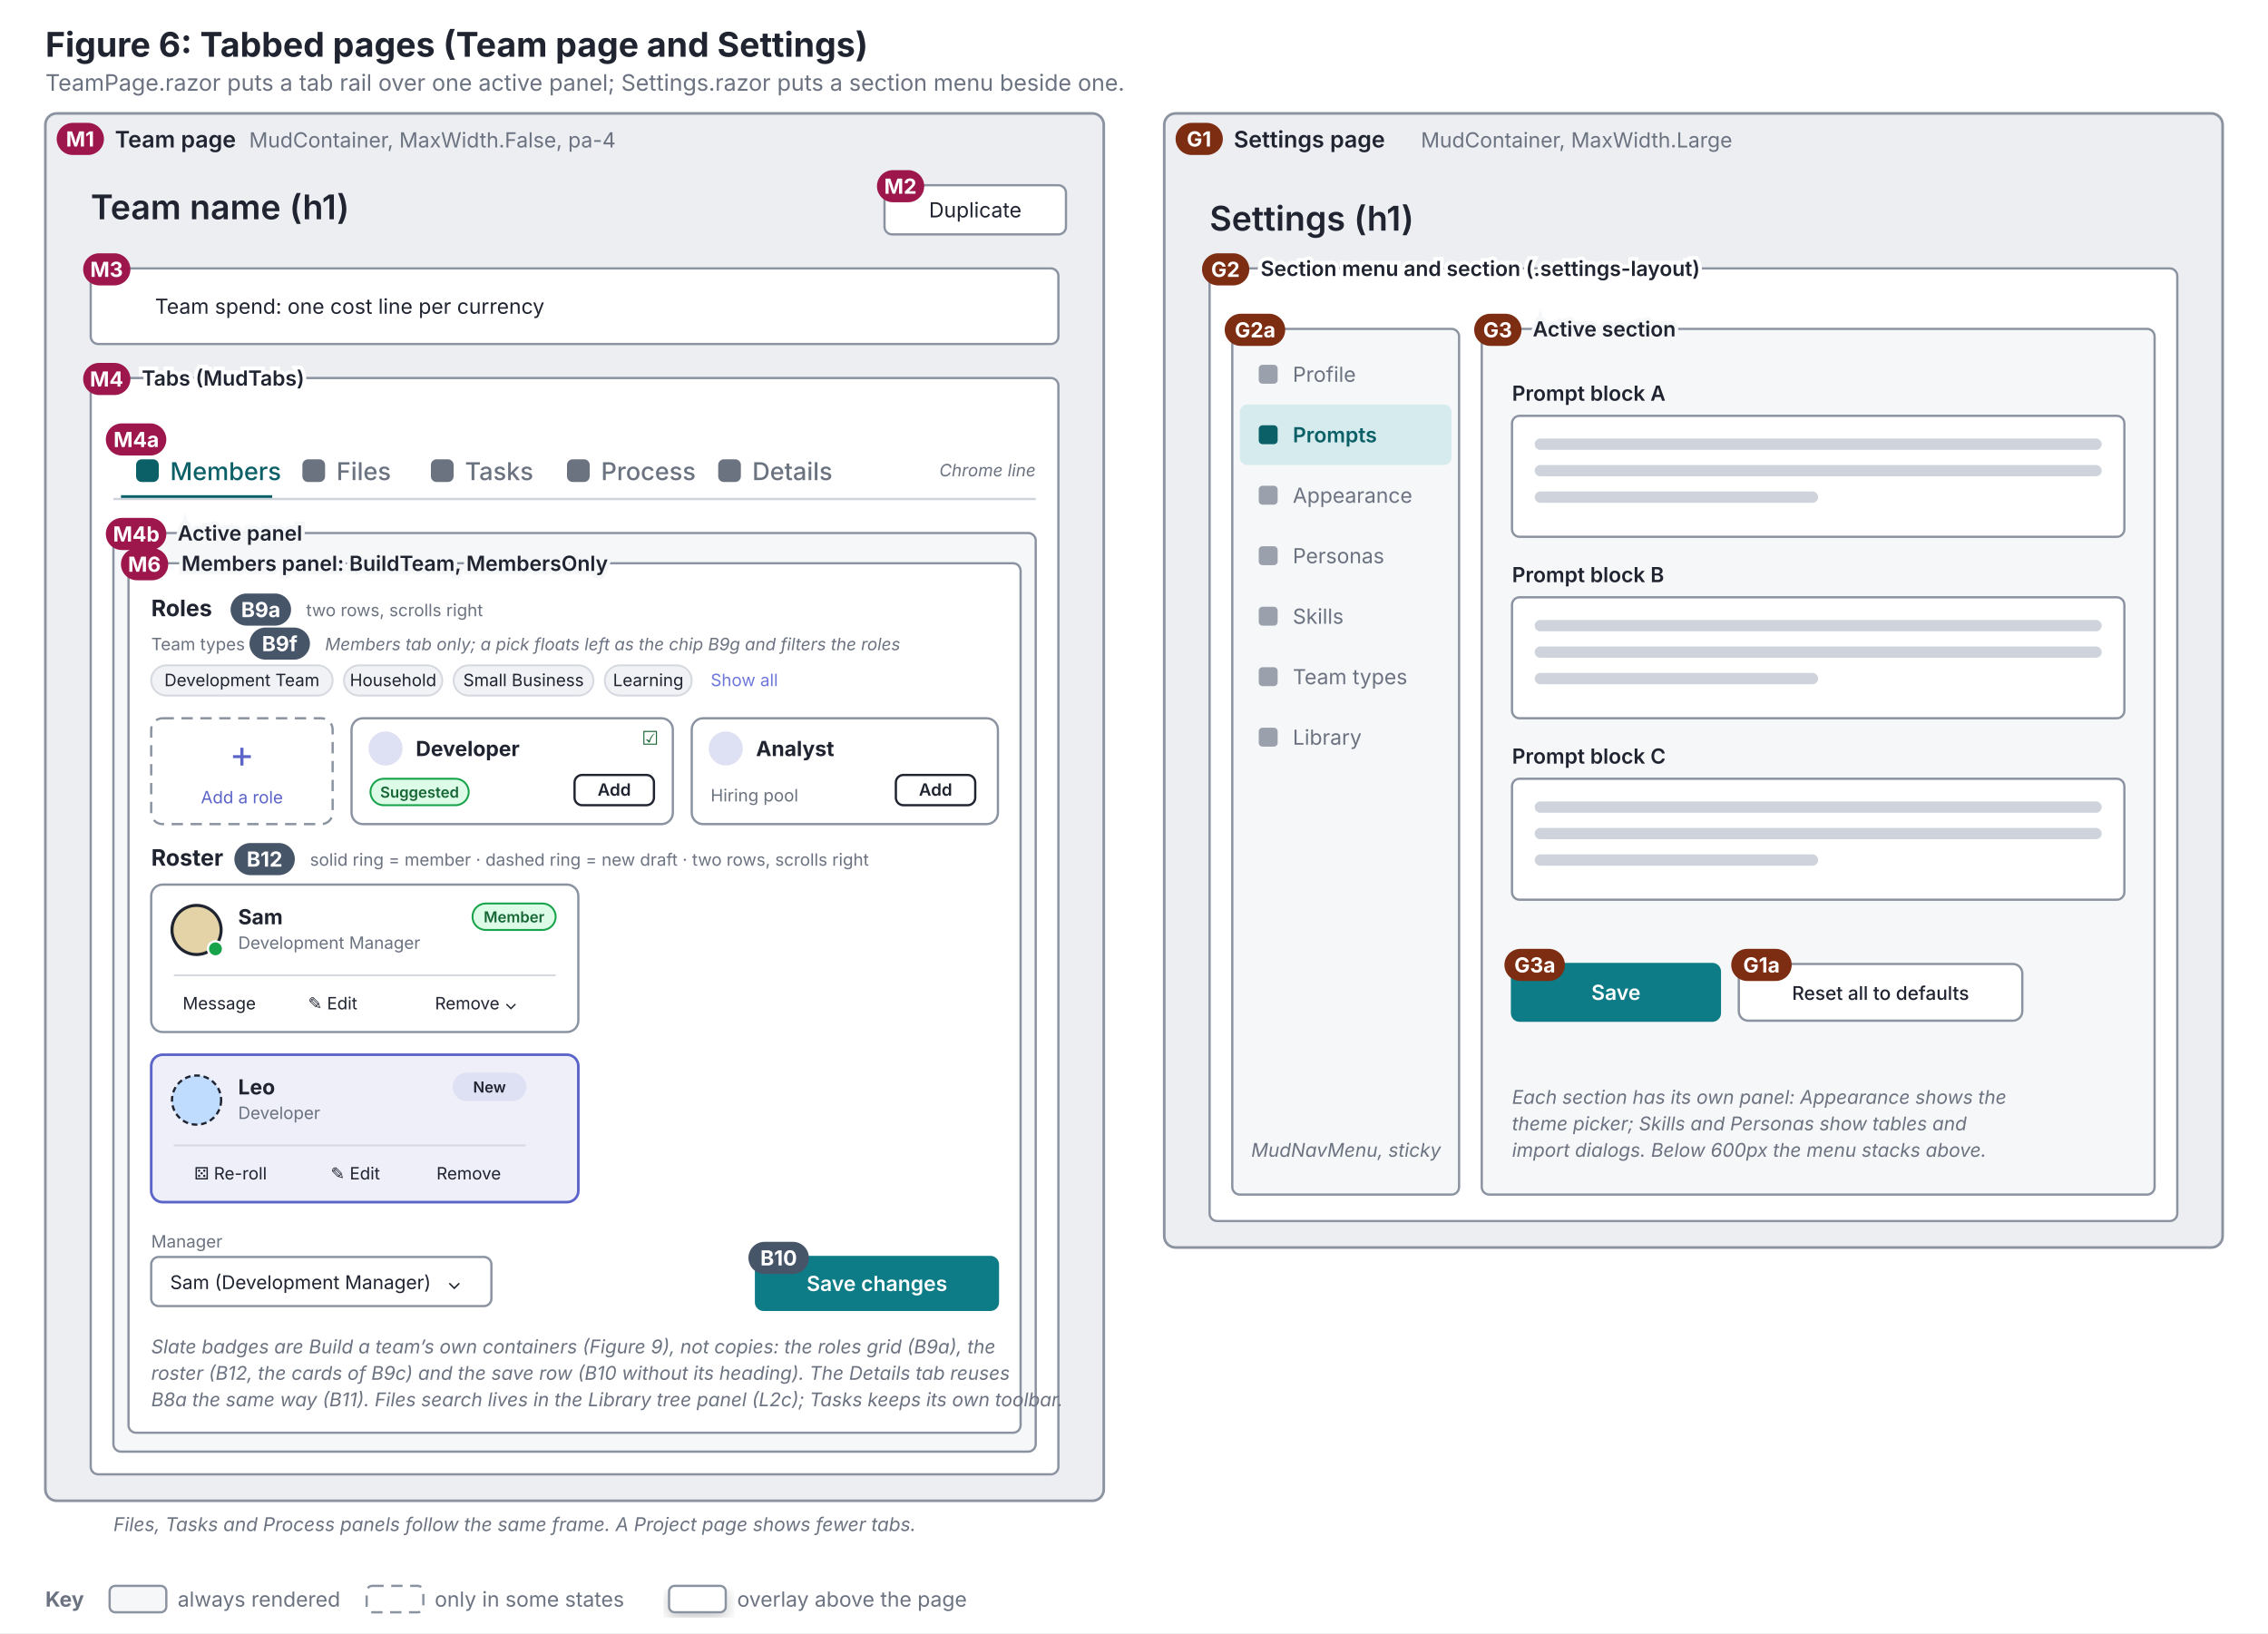
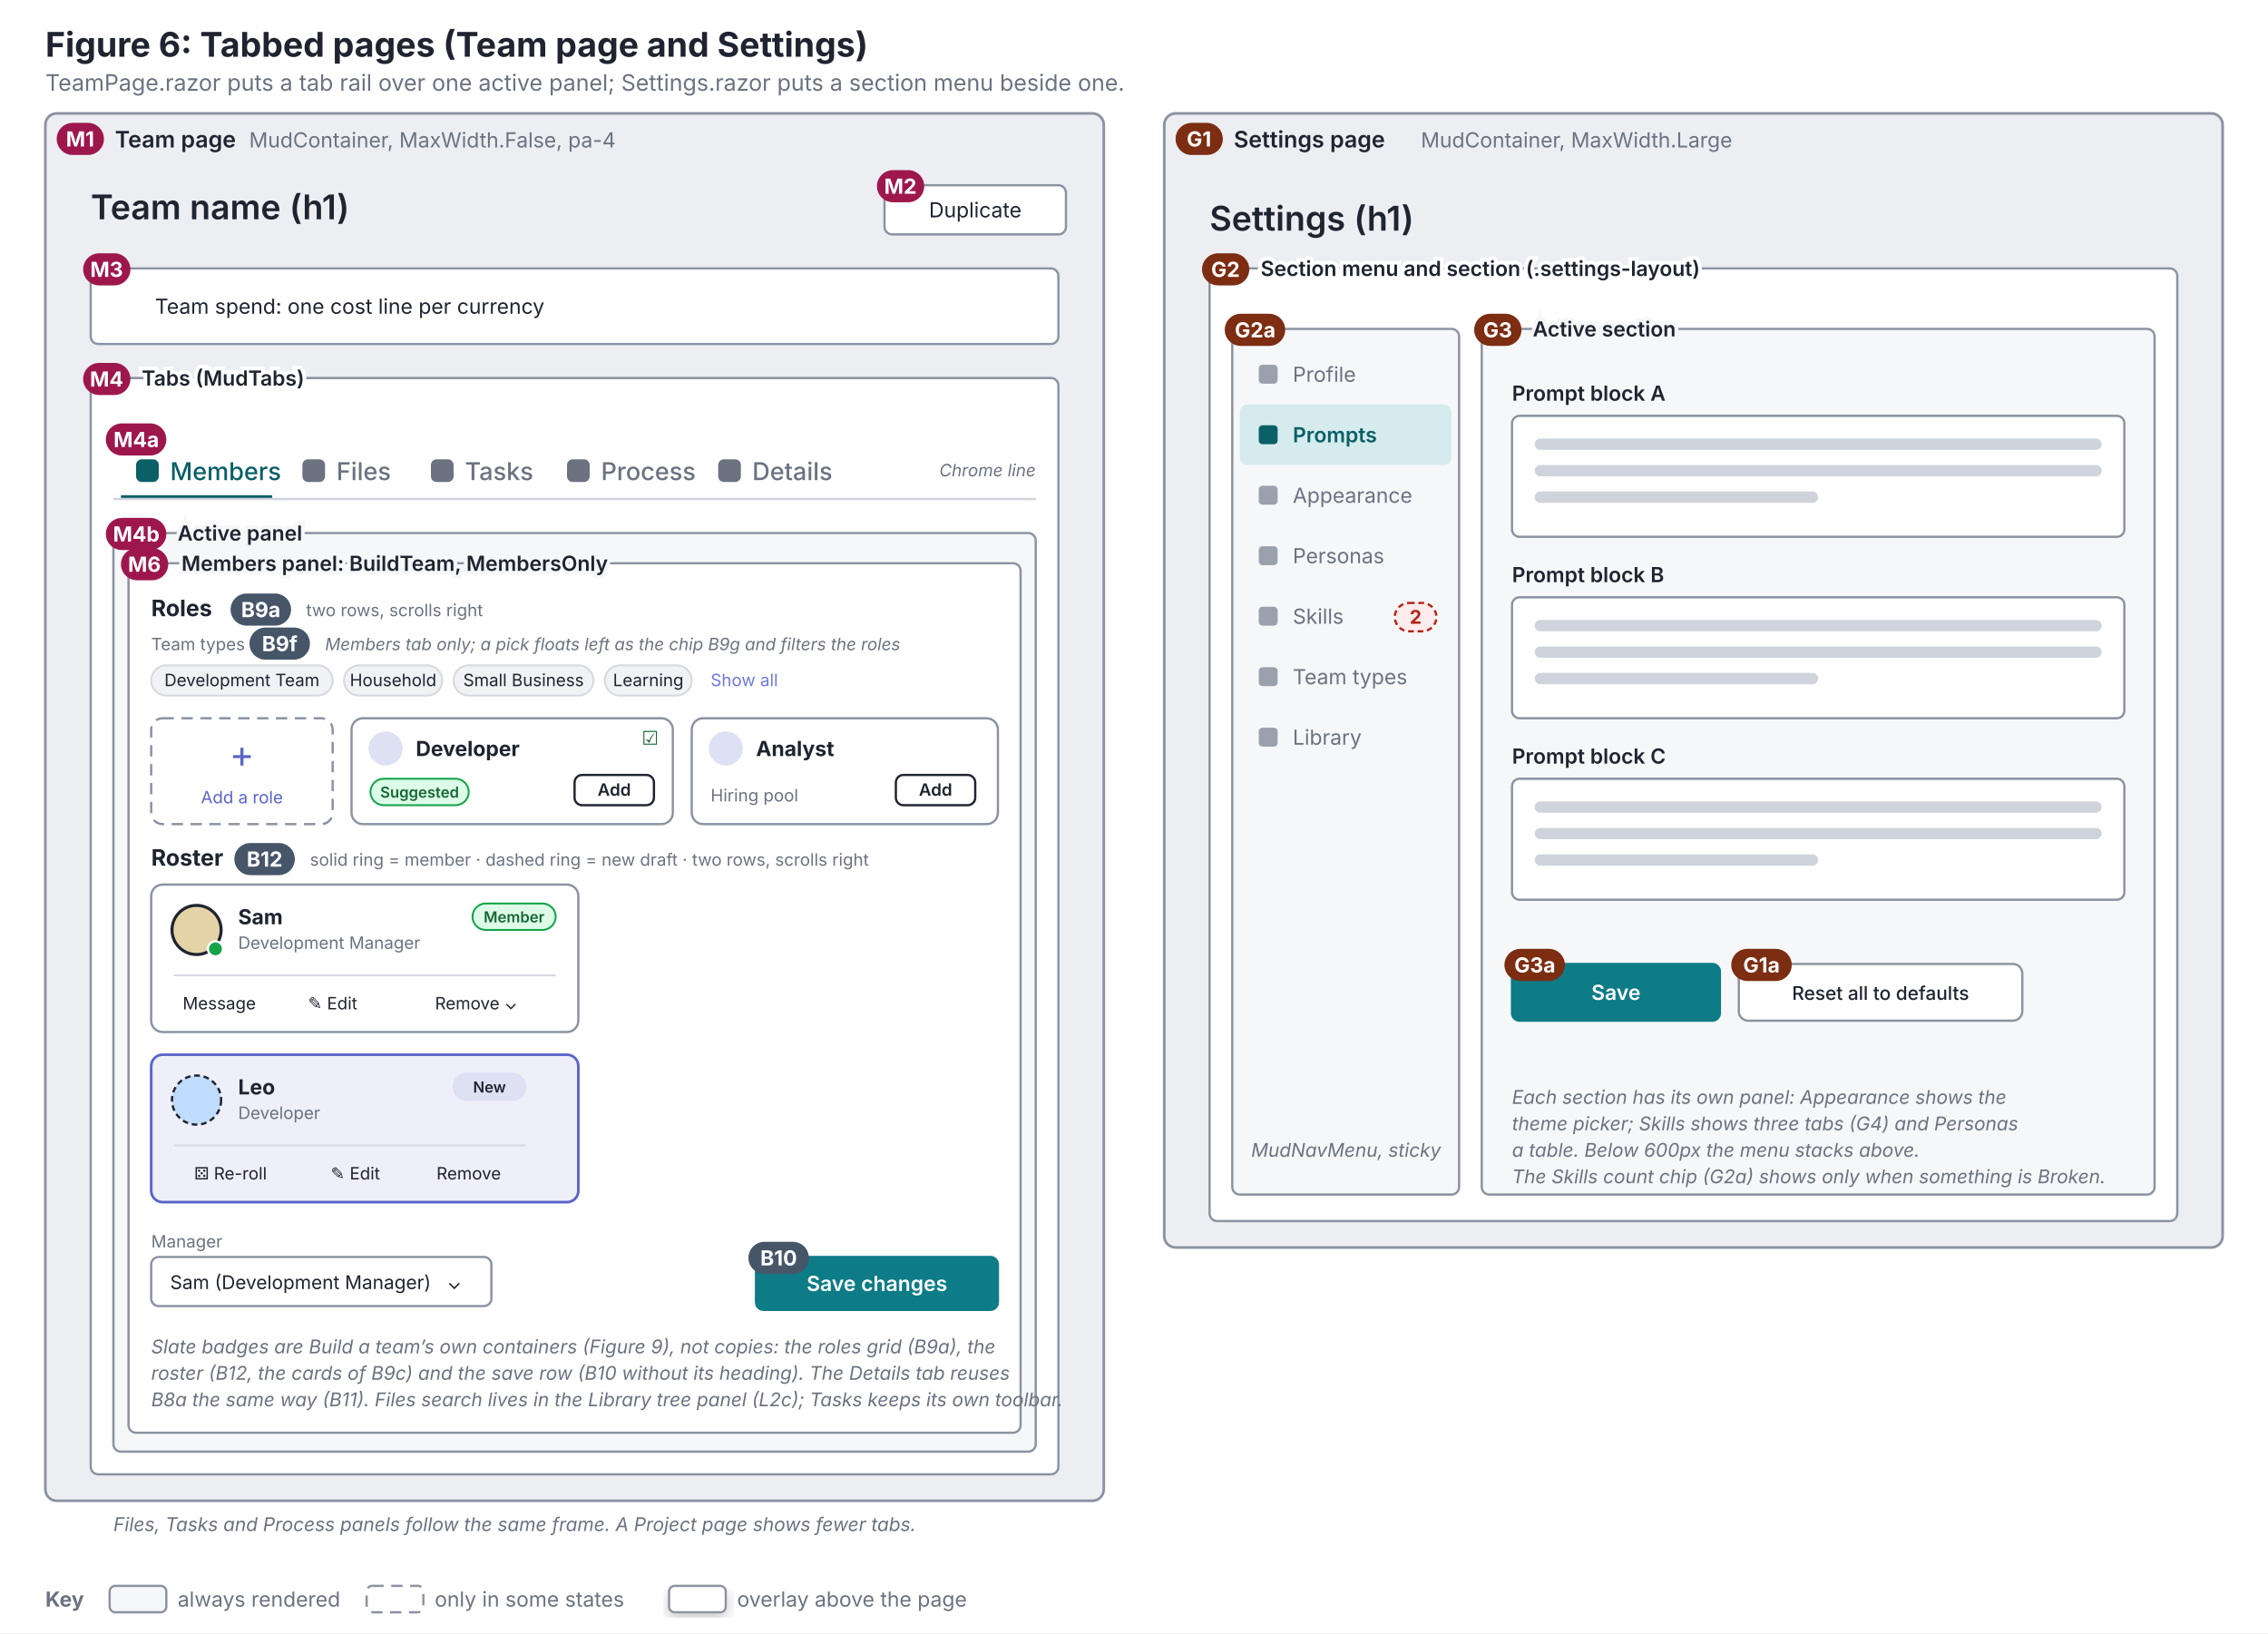
<svg xmlns="http://www.w3.org/2000/svg" viewBox="0 0 1200 864" width="1200" height="864" font-family="Inter, 'Segoe UI', Helvetica, Arial, sans-serif" xml:space="preserve" style="white-space: pre" role="img" aria-label="Figure 6: Tabbed pages (Team page and Settings)">
  <defs>
    <filter id="sh" x="-10%" y="-10%" width="125%" height="130%">
      <feDropShadow dx="0" dy="3" stdDeviation="4" flood-color="#000" flood-opacity="0.22" />
    </filter>
    <marker id="ar" viewBox="0 0 10 10" refX="9" refY="5" markerWidth="7" markerHeight="7" orient="auto-start-reverse">
      <path d="M0 0 L10 5 L0 10 z" fill="#6b7280" />
    </marker>
  </defs>
  <rect width="1200" height="864" fill="#ffffff" />
  <text x="24" y="30" font-size="18" font-weight="700" fill="#1f2430" text-anchor="start">Figure 6: Tabbed pages (Team page and Settings)</text>
  <text x="24" y="48" font-size="12" font-weight="400" fill="#6b7280" text-anchor="start">TeamPage.razor puts a tab rail over one active panel; Settings.razor puts a section menu beside one.</text>
  <rect x="24" y="60" width="560" height="734" rx="6" fill="#eceef2" stroke="#8b93a1" stroke-width="1.4" />
  <rect x="30" y="65" width="25" height="17" rx="8.5" fill="#9d174d" />
  <text x="42.4" y="77.5" font-size="11" font-weight="700" fill="#fff" text-anchor="middle">M1</text>
  <text x="60.8" y="78" font-size="12" font-weight="600" fill="#1f2430" text-anchor="start">Team page</text>
  <text x="131.8" y="78" font-size="11" font-weight="400" fill="#6b7280" text-anchor="start">MudContainer, MaxWidth.False, pa-4</text>
  <text x="48" y="116" font-size="18" font-weight="600" fill="#1f2430" text-anchor="start">Team name (h1)</text>
  <rect x="468" y="98" width="96" height="26" rx="4" fill="#ffffff" stroke="#8b93a1" stroke-width="1.2" />
  <text x="516.0" y="115.0" font-size="11" font-weight="400" fill="#1f2430" text-anchor="middle">Duplicate</text>
  <rect x="464" y="90" width="25" height="17" rx="8.5" fill="#9d174d" />
  <text x="476.4" y="102.5" font-size="11" font-weight="700" fill="#fff" text-anchor="middle">M2</text>
  <rect x="48" y="142" width="512" height="40" rx="4" fill="#ffffff" stroke="#8b93a1" stroke-width="1.2" />
  <text x="82" y="166.0" font-size="11" font-weight="400" fill="#1f2430" text-anchor="start">Team spend: one cost line per currency</text>
  <rect x="44" y="134" width="25" height="17" rx="8.5" fill="#9d174d" />
  <text x="56.4" y="146.5" font-size="11" font-weight="700" fill="#fff" text-anchor="middle">M3</text>
  <rect x="48" y="200" width="512" height="580" rx="4" fill="#ffffff" stroke="#8b93a1" stroke-width="1.2" />
  <rect x="44" y="192" width="25" height="17" rx="8.5" fill="#9d174d" />
  <text x="56.4" y="204.5" font-size="11" font-weight="700" fill="#fff" text-anchor="middle">M4</text>
  <text x="75" y="204" font-size="11" font-weight="600" fill="#1f2430" stroke="#ffffff" stroke-width="4" paint-order="stroke">Tabs (MudTabs)</text>
  <rect x="72" y="243" width="12" height="12" rx="3" fill="#0b5f67" stroke="none" />
  <text x="90" y="254" font-size="13" font-weight="500" fill="#0b5f67" text-anchor="start">Members</text>
  <rect x="160" y="243" width="12" height="12" rx="3" fill="#6b7280" stroke="none" />
  <text x="178" y="254" font-size="13" font-weight="500" fill="#6b7280" text-anchor="start">Files</text>
  <rect x="228" y="243" width="12" height="12" rx="3" fill="#6b7280" stroke="none" />
  <text x="246" y="254" font-size="13" font-weight="500" fill="#6b7280" text-anchor="start">Tasks</text>
  <rect x="300" y="243" width="12" height="12" rx="3" fill="#6b7280" stroke="none" />
  <text x="318" y="254" font-size="13" font-weight="500" fill="#6b7280" text-anchor="start">Process</text>
  <rect x="380" y="243" width="12" height="12" rx="3" fill="#6b7280" stroke="none" />
  <text x="398" y="254" font-size="13" font-weight="500" fill="#6b7280" text-anchor="start">Details</text>
  <rect x="64" y="262" width="80" height="2" rx="0" fill="#0b5f67" stroke="none" />
  <line x1="60" y1="264" x2="548" y2="264" stroke="#cfd4dc" stroke-width="1.2" />
  <text x="548" y="252" font-size="9" font-weight="400" fill="#6b7280" text-anchor="end" font-style="italic">Chrome line</text>
  <rect x="56" y="224" width="32" height="17" rx="8.5" fill="#9d174d" />
  <text x="72.1" y="236.5" font-size="11" font-weight="700" fill="#fff" text-anchor="middle">M4a</text>
  <rect x="60" y="282" width="488" height="486" rx="4" fill="#f6f7f9" stroke="#8b93a1" stroke-width="1.2" />
  <rect x="56" y="274" width="32" height="17" rx="8.5" fill="#9d174d" />
  <text x="72.1" y="286.5" font-size="11" font-weight="700" fill="#fff" text-anchor="middle">M4b</text>
  <text x="94" y="286" font-size="11" font-weight="600" fill="#1f2430" stroke="#f6f7f9" stroke-width="4" paint-order="stroke">Active panel</text>
  <rect x="68" y="298" width="472" height="460" rx="4" fill="#ffffff" stroke="#8b93a1" stroke-width="1.2" />
  <rect x="64" y="290" width="25" height="17" rx="8.5" fill="#9d174d" />
  <text x="76.4" y="302.5" font-size="11" font-weight="700" fill="#fff" text-anchor="middle">M6</text>
  <text x="96" y="302" font-size="11" font-weight="600" fill="#1f2430" stroke="#f6f7f9" stroke-width="4" paint-order="stroke">Members panel: BuildTeam, MembersOnly</text>
  <text x="80" y="326" font-size="12" font-weight="700" fill="#1f2430" text-anchor="start">Roles</text>
  <rect x="122" y="314" width="32" height="17" rx="8.5" fill="#475569" />
  <text x="138" y="326.5" font-size="11" font-weight="700" fill="#fff" text-anchor="middle">B9a</text>
  <text x="162" y="326" font-size="9" font-weight="400" fill="#6b7280" text-anchor="start">two rows, scrolls right</text>
  <text x="80" y="344" font-size="9" font-weight="400" fill="#6b7280" text-anchor="start">Team types</text>
  <rect x="132" y="332" width="32" height="17" rx="8.5" fill="#475569" />
  <text x="148.0" y="344.5" font-size="11" font-weight="700" fill="#fff" text-anchor="middle">B9f</text>
  <text x="172" y="344" font-size="9" font-weight="400" fill="#6b7280" text-anchor="start" font-style="italic">Members tab only; a pick floats left as the chip B9g and filters the roles</text>
  <rect x="80" y="352" width="96" height="16" rx="8" fill="#f1f2f5" stroke="#d6d9e0" stroke-width="1" />
  <text x="128" y="363" font-size="9" font-weight="400" fill="#1f2430" text-anchor="middle">Development Team</text>
  <rect x="182" y="352" width="52" height="16" rx="8" fill="#f1f2f5" stroke="#d6d9e0" stroke-width="1" />
  <text x="208" y="363" font-size="9" font-weight="400" fill="#1f2430" text-anchor="middle">Household</text>
  <rect x="240" y="352" width="74" height="16" rx="8" fill="#f1f2f5" stroke="#d6d9e0" stroke-width="1" />
  <text x="277" y="363" font-size="9" font-weight="400" fill="#1f2430" text-anchor="middle">Small Business</text>
  <rect x="320" y="352" width="46" height="16" rx="8" fill="#f1f2f5" stroke="#d6d9e0" stroke-width="1" />
  <text x="343" y="363" font-size="9" font-weight="400" fill="#1f2430" text-anchor="middle">Learning</text>
  <text x="376" y="363" font-size="9" font-weight="400" fill="#6e78da" text-anchor="start">Show all</text>
  <rect x="80" y="380" width="96" height="56" rx="6" fill="#ffffff" stroke="#8b93a1" stroke-width="1.2" stroke-dasharray="6 4" />
  <text x="128" y="406" font-size="20" font-weight="400" fill="#5b64c8" text-anchor="middle">+</text>
  <text x="128" y="425" font-size="9" font-weight="400" fill="#5b64c8" text-anchor="middle">Add a role</text>
  <rect x="186" y="380" width="170" height="56" rx="6" fill="#ffffff" stroke="#8b93a1" stroke-width="1.2" />
  <circle cx="204" cy="396" r="9" fill="#dee0f4" />
  <text x="220" y="400" font-size="11" font-weight="700" fill="#1f2430" text-anchor="start">Developer</text>
  <rect x="196" y="412" width="52" height="14" rx="7" fill="#dcfce7" stroke="#16a34a" stroke-width="1" />
  <text x="222" y="422" font-size="8" font-weight="600" fill="#166534" text-anchor="middle">Suggested</text>
  <rect x="304" y="410" width="42" height="16" rx="4" fill="#ffffff" stroke="#1f2430" stroke-width="1.2" />
  <text x="325" y="421" font-size="9" font-weight="600" fill="#1f2430" text-anchor="middle">Add</text>
  <text x="344" y="394" font-size="10" font-weight="400" fill="#166534" text-anchor="middle">☑</text>
  <rect x="366" y="380" width="162" height="56" rx="6" fill="#ffffff" stroke="#8b93a1" stroke-width="1.2" />
  <circle cx="384" cy="396" r="9" fill="#dee0f4" />
  <text x="400" y="400" font-size="11" font-weight="700" fill="#1f2430" text-anchor="start">Analyst</text>
  <text x="376" y="424" font-size="9" font-weight="400" fill="#6b7280" text-anchor="start">Hiring pool</text>
  <rect x="474" y="410" width="42" height="16" rx="4" fill="#ffffff" stroke="#1f2430" stroke-width="1.2" />
  <text x="495" y="421" font-size="9" font-weight="600" fill="#1f2430" text-anchor="middle">Add</text>
  <text x="80" y="458" font-size="12" font-weight="700" fill="#1f2430" text-anchor="start">Roster</text>
  <rect x="124" y="446" width="32" height="17" rx="8.5" fill="#475569" />
  <text x="140" y="458.5" font-size="11" font-weight="700" fill="#fff" text-anchor="middle">B12</text>
  <text x="164" y="458" font-size="9" font-weight="400" fill="#6b7280" text-anchor="start">solid ring = member · dashed ring = new draft · two rows, scrolls right</text>
  <rect x="80" y="468" width="226" height="78" rx="6" fill="#ffffff" stroke="#8b93a1" stroke-width="1.2" />
  <circle cx="104" cy="492" r="13" fill="#e3d3a6" stroke="#1f2430" stroke-width="1.6" />
  <circle cx="114" cy="502" r="4" fill="#16a34a" stroke="#ffffff" stroke-width="1.2" />
  <text x="126" y="489" font-size="11" font-weight="700" fill="#1f2430" text-anchor="start">Sam</text>
  <text x="126" y="502" font-size="9" font-weight="400" fill="#6b7280" text-anchor="start">Development Manager</text>
  <rect x="250" y="478" width="44" height="14" rx="7" fill="#dcfce7" stroke="#16a34a" stroke-width="1" />
  <text x="272" y="488" font-size="8" font-weight="600" fill="#166534" text-anchor="middle">Member</text>
  <line x1="92" y1="516" x2="294" y2="516" stroke="#d6d9e0" stroke-width="1" />
  <text x="116" y="534" font-size="9" font-weight="400" fill="#1f2430" text-anchor="middle">Message</text>
  <text x="176" y="534" font-size="9" font-weight="400" fill="#1f2430" text-anchor="middle">✎ Edit</text>
  <text x="252" y="534" font-size="9" font-weight="400" fill="#1f2430" text-anchor="middle">Remove ⌄</text>
  <rect x="80" y="558" width="226" height="78" rx="6" fill="#eeeff9" stroke="#5b64c8" stroke-width="1.4" />
  <circle cx="104" cy="582" r="13" fill="#bfdbfe" stroke="#1f2430" stroke-width="1.2" stroke-dasharray="3 2" />
  <text x="126" y="579" font-size="11" font-weight="700" fill="#1f2430" text-anchor="start">Leo</text>
  <text x="126" y="592" font-size="9" font-weight="400" fill="#6b7280" text-anchor="start">Developer</text>
  <rect x="240" y="568" width="38" height="14" rx="7" fill="#dee0f4" stroke="#dee0f4" stroke-width="1" />
  <text x="259" y="578" font-size="8" font-weight="600" fill="#1f2430" text-anchor="middle">New</text>
  <line x1="92" y1="606" x2="278" y2="606" stroke="#d6d9e0" stroke-width="1" />
  <text x="122" y="624" font-size="9" font-weight="400" fill="#1f2430" text-anchor="middle">⚄ Re-roll</text>
  <text x="188" y="624" font-size="9" font-weight="400" fill="#1f2430" text-anchor="middle">✎ Edit</text>
  <text x="248" y="624" font-size="9" font-weight="400" fill="#1f2430" text-anchor="middle">Remove</text>
  <text x="80" y="660" font-size="9" font-weight="400" fill="#6b7280" text-anchor="start">Manager</text>
  <rect x="80" y="665" width="180" height="26" rx="4" fill="#ffffff" stroke="#8b93a1" stroke-width="1.2" />
  <text x="90" y="682" font-size="10" font-weight="400" fill="#1f2430" text-anchor="start">Sam (Development Manager)   ⌄</text>
  <rect x="400" y="665" width="128" height="28" rx="4" fill="#0e7c86" stroke="#0e7c86" stroke-width="1.2" />
  <text x="464" y="683" font-size="11" font-weight="600" fill="#fff" text-anchor="middle">Save changes</text>
  <rect x="396" y="657" width="32" height="17" rx="8.5" fill="#475569" />
  <text x="412" y="669.5" font-size="11" font-weight="700" fill="#fff" text-anchor="middle">B10</text>
  <text x="80" y="716" font-size="10" font-weight="400" fill="#6b7280" text-anchor="start" font-style="italic">Slate badges are Build a team’s own containers (Figure 9), not copies: the roles grid (B9a), the</text>
  <text x="80" y="730" font-size="10" font-weight="400" fill="#6b7280" text-anchor="start" font-style="italic">roster (B12, the cards of B9c) and the save row (B10 without its heading). The Details tab reuses</text>
  <text x="80" y="744" font-size="10" font-weight="400" fill="#6b7280" text-anchor="start" font-style="italic">B8a the same way (B11). Files search lives in the Library tree panel (L2c); Tasks keeps its own toolbar.</text>
  <text x="60" y="810" font-size="10" font-weight="400" fill="#6b7280" text-anchor="start" font-style="italic">Files, Tasks and Process panels follow the same frame. A Project page shows fewer tabs.</text>
  <rect x="616" y="60" width="560" height="600" rx="6" fill="#eceef2" stroke="#8b93a1" stroke-width="1.4" />
  <rect x="622" y="65" width="25" height="17" rx="8.5" fill="#7c2d12" />
  <text x="634.4" y="77.5" font-size="11" font-weight="700" fill="#fff" text-anchor="middle">G1</text>
  <text x="652.8" y="78" font-size="12" font-weight="600" fill="#1f2430" text-anchor="start">Settings page</text>
  <text x="751.8" y="78" font-size="11" font-weight="400" fill="#6b7280" text-anchor="start">MudContainer, MaxWidth.Large</text>
  <text x="640" y="122" font-size="18" font-weight="600" fill="#1f2430" text-anchor="start">Settings (h1)</text>
  <rect x="640" y="142" width="512" height="504" rx="4" fill="#ffffff" stroke="#8b93a1" stroke-width="1.2" />
  <rect x="636" y="134" width="25" height="17" rx="8.5" fill="#7c2d12" />
  <text x="648.4" y="146.5" font-size="11" font-weight="700" fill="#fff" text-anchor="middle">G2</text>
  <text x="667" y="146" font-size="11" font-weight="600" fill="#1f2430" stroke="#ffffff" stroke-width="4" paint-order="stroke">Section menu and section (.settings-layout)</text>
  <rect x="652" y="174" width="120" height="458" rx="4" fill="#f6f7f9" stroke="#8b93a1" stroke-width="1.2" />
  <rect x="648" y="166" width="32" height="17" rx="8.5" fill="#7c2d12" />
  <text x="664.1" y="178.5" font-size="11" font-weight="700" fill="#fff" text-anchor="middle">G2a</text>
  <rect x="666" y="193" width="10" height="10" rx="2" fill="#9aa1ad" stroke="none" />
  <text x="684" y="202" font-size="11" font-weight="400" fill="#6b7280" text-anchor="start">Profile</text>
  <rect x="656" y="214" width="112" height="32" rx="4" fill="#d5ebed" stroke="none" />
  <rect x="666" y="225" width="10" height="10" rx="2" fill="#0b5f67" stroke="none" />
  <text x="684" y="234" font-size="11" font-weight="600" fill="#0b5f67" text-anchor="start">Prompts</text>
  <rect x="666" y="257" width="10" height="10" rx="2" fill="#9aa1ad" stroke="none" />
  <text x="684" y="266" font-size="11" font-weight="400" fill="#6b7280" text-anchor="start">Appearance</text>
  <rect x="666" y="289" width="10" height="10" rx="2" fill="#9aa1ad" stroke="none" />
  <text x="684" y="298" font-size="11" font-weight="400" fill="#6b7280" text-anchor="start">Personas</text>
  <rect x="666" y="321" width="10" height="10" rx="2" fill="#9aa1ad" stroke="none" />
  <text x="684" y="330" font-size="11" font-weight="400" fill="#6b7280" text-anchor="start">Skills</text>
+   <rect x="738" y="319" width="22" height="15" rx="7.5" fill="#fdecec" stroke="#b42318" stroke-width="1.2" stroke-dasharray="3 2" />
+   <text x="749" y="330" font-size="10" font-weight="700" fill="#b42318" text-anchor="middle">2</text>
  <rect x="666" y="353" width="10" height="10" rx="2" fill="#9aa1ad" stroke="none" />
  <text x="684" y="362" font-size="11" font-weight="400" fill="#6b7280" text-anchor="start">Team types</text>
  <rect x="666" y="385" width="10" height="10" rx="2" fill="#9aa1ad" stroke="none" />
  <text x="684" y="394" font-size="11" font-weight="400" fill="#6b7280" text-anchor="start">Library</text>
  <text x="662" y="612" font-size="10" font-weight="400" fill="#6b7280" text-anchor="start" font-style="italic">MudNavMenu, sticky</text>
  <rect x="784" y="174" width="356" height="458" rx="4" fill="#f6f7f9" stroke="#8b93a1" stroke-width="1.2" />
  <rect x="780" y="166" width="25" height="17" rx="8.5" fill="#7c2d12" />
  <text x="792.4" y="178.5" font-size="11" font-weight="700" fill="#fff" text-anchor="middle">G3</text>
  <text x="811" y="178" font-size="11" font-weight="600" fill="#1f2430" stroke="#f6f7f9" stroke-width="4" paint-order="stroke">Active section</text>
  <text x="800" y="212" font-size="11" font-weight="600" fill="#1f2430" text-anchor="start">Prompt block A</text>
  <rect x="800" y="220" width="324" height="64" rx="4" fill="#ffffff" stroke="#8b93a1" stroke-width="1.2" />
  <rect x="812" y="232" width="300" height="6" rx="3" fill="#cfd4dc" />
  <rect x="812" y="246" width="300" height="6" rx="3" fill="#cfd4dc" />
  <rect x="812" y="260" width="150" height="6" rx="3" fill="#cfd4dc" />
  <text x="800" y="308" font-size="11" font-weight="600" fill="#1f2430" text-anchor="start">Prompt block B</text>
  <rect x="800" y="316" width="324" height="64" rx="4" fill="#ffffff" stroke="#8b93a1" stroke-width="1.2" />
  <rect x="812" y="328" width="300" height="6" rx="3" fill="#cfd4dc" />
  <rect x="812" y="342" width="300" height="6" rx="3" fill="#cfd4dc" />
  <rect x="812" y="356" width="150" height="6" rx="3" fill="#cfd4dc" />
  <text x="800" y="404" font-size="11" font-weight="600" fill="#1f2430" text-anchor="start">Prompt block C</text>
  <rect x="800" y="412" width="324" height="64" rx="4" fill="#ffffff" stroke="#8b93a1" stroke-width="1.2" />
  <rect x="812" y="424" width="300" height="6" rx="3" fill="#cfd4dc" />
  <rect x="812" y="438" width="300" height="6" rx="3" fill="#cfd4dc" />
  <rect x="812" y="452" width="150" height="6" rx="3" fill="#cfd4dc" />
  <rect x="800" y="510" width="110" height="30" rx="4" fill="#0e7c86" stroke="#0e7c86" stroke-width="1.2" />
  <text x="855.0" y="529.0" font-size="11" font-weight="600" fill="#fff" text-anchor="middle">Save</text>
  <rect x="796" y="502" width="32" height="17" rx="8.5" fill="#7c2d12" />
  <text x="812.1" y="514.5" font-size="11" font-weight="700" fill="#fff" text-anchor="middle">G3a</text>
  <rect x="920" y="510" width="150" height="30" rx="5" fill="#ffffff" stroke="#8b93a1" stroke-width="1.2" />
  <text x="995.0" y="529.0" font-size="10" font-weight="500" fill="#1f2430" text-anchor="middle">Reset all to defaults</text>
  <rect x="916" y="502" width="32" height="17" rx="8.5" fill="#7c2d12" />
  <text x="932.0" y="514.5" font-size="11" font-weight="700" fill="#fff" text-anchor="middle">G1a</text>
  <text x="800" y="584" font-size="10" font-weight="400" fill="#6b7280" text-anchor="start" font-style="italic">Each section has its own panel: Appearance shows the</text>
-   <text x="800" y="598" font-size="10" font-weight="400" fill="#6b7280" text-anchor="start" font-style="italic">theme picker; Skills and Personas show tables and</text>
-   <text x="800" y="612" font-size="10" font-weight="400" fill="#6b7280" text-anchor="start" font-style="italic">import dialogs. Below 600px the menu stacks above.</text>
+   <text x="800" y="598" font-size="10" font-weight="400" fill="#6b7280" text-anchor="start" font-style="italic">theme picker; Skills shows three tabs (G4) and Personas</text>
+   <text x="800" y="612" font-size="10" font-weight="400" fill="#6b7280" text-anchor="start" font-style="italic">a table. Below 600px the menu stacks above.</text>
+   <text x="800" y="626" font-size="10" font-weight="400" fill="#6b7280" text-anchor="start" font-style="italic">The Skills count chip (G2a) shows only when something is Broken.</text>
  <text x="24" y="850" font-size="11" font-weight="700" fill="#6b7280" text-anchor="start">Key</text>
  <rect x="58" y="839" width="30" height="14" rx="3" fill="#f6f7f9" stroke="#8b93a1" stroke-width="1.2" />
  <text x="94" y="850" font-size="11" font-weight="400" fill="#6b7280" text-anchor="start">always rendered</text>
  <rect x="194" y="839" width="30" height="14" rx="3" fill="#ffffff" stroke="#8b93a1" stroke-width="1.2" stroke-dasharray="6 4" />
  <text x="230" y="850" font-size="11" font-weight="400" fill="#6b7280" text-anchor="start">only in some states</text>
  <rect x="354" y="839" width="30" height="14" rx="3" fill="#ffffff" stroke="#8b93a1" stroke-width="1.2" filter="url(#sh)" />
  <text x="390" y="850" font-size="11" font-weight="400" fill="#6b7280" text-anchor="start">overlay above the page</text>
</svg>
